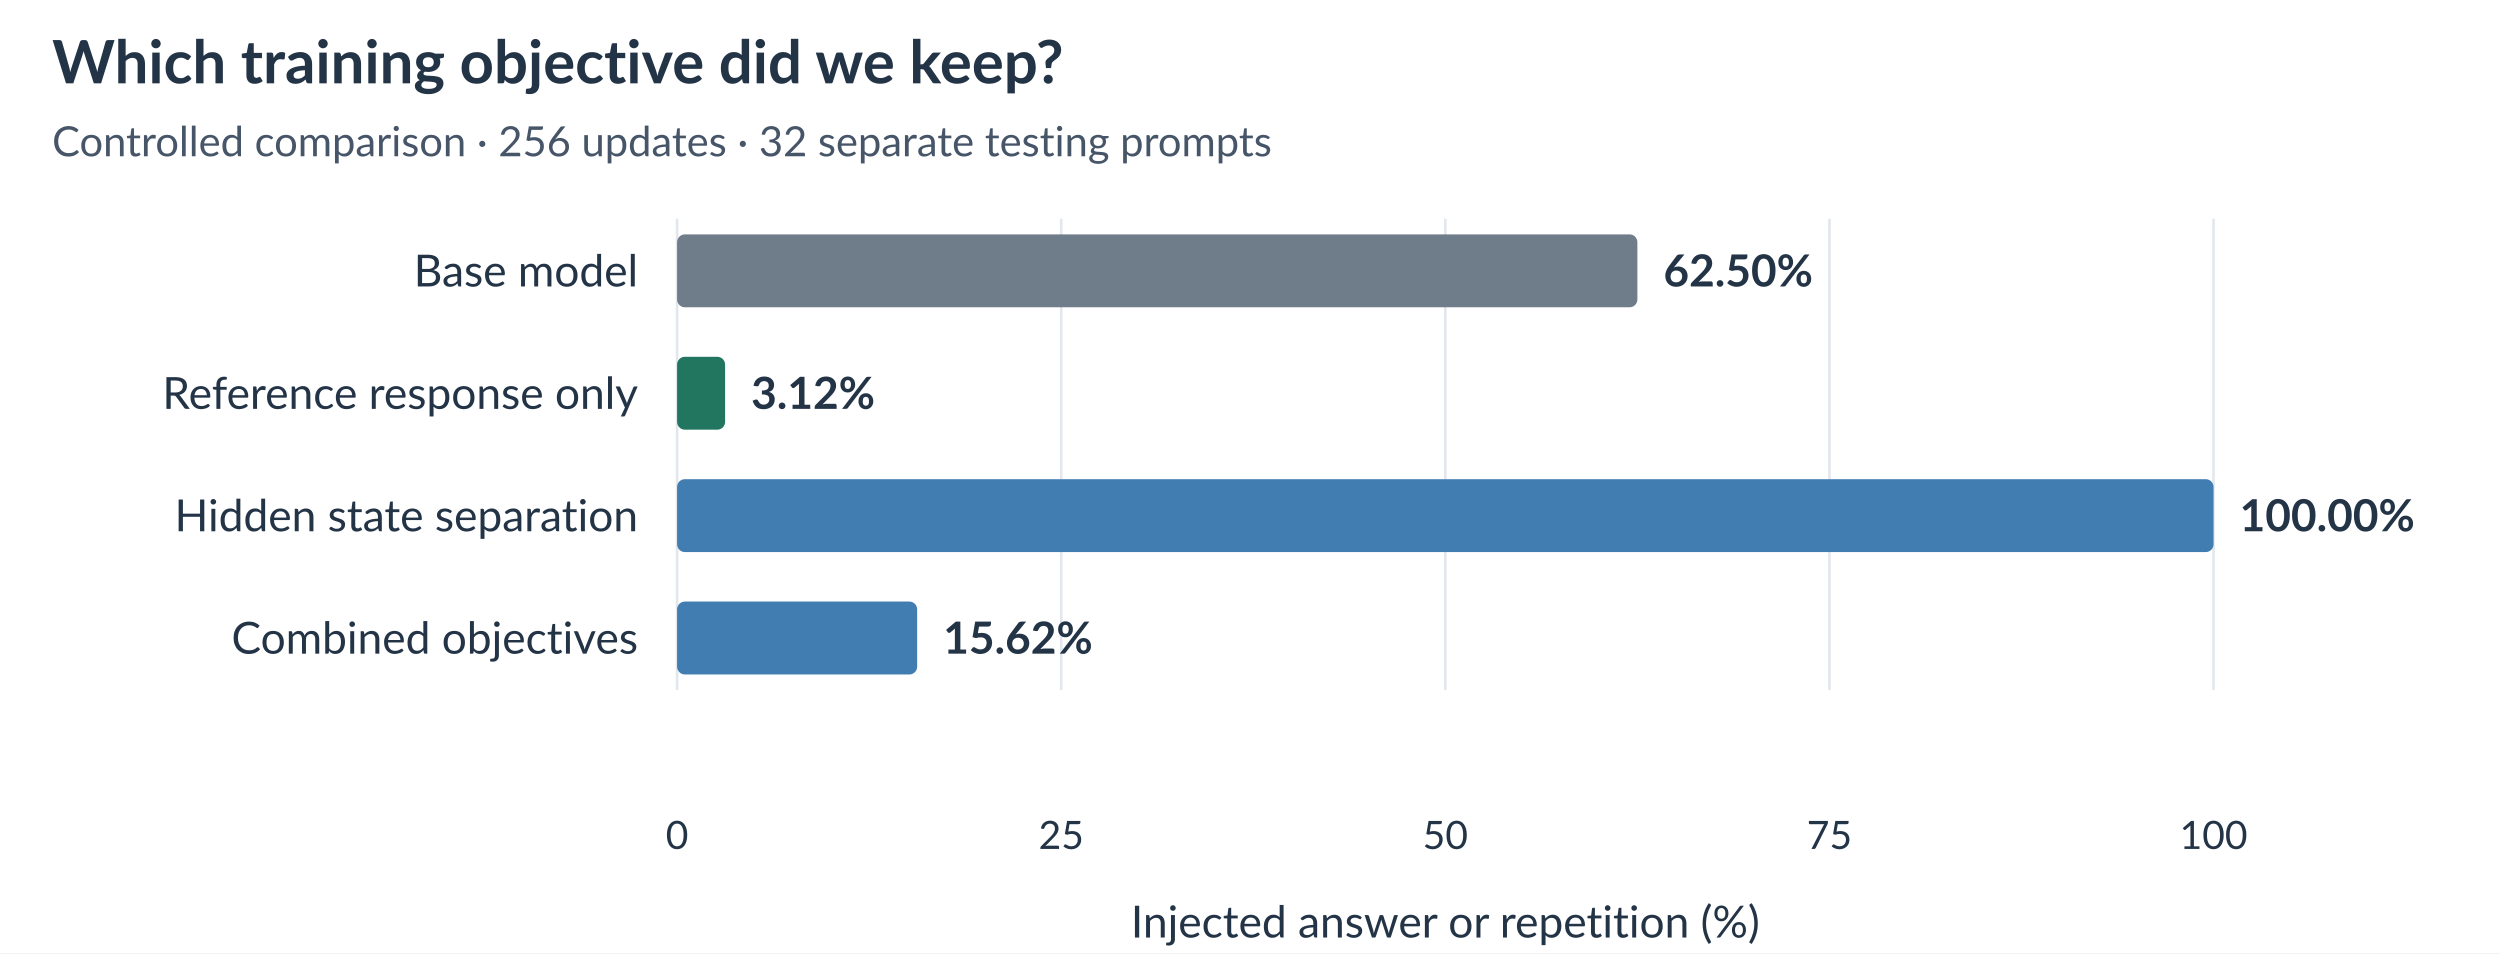
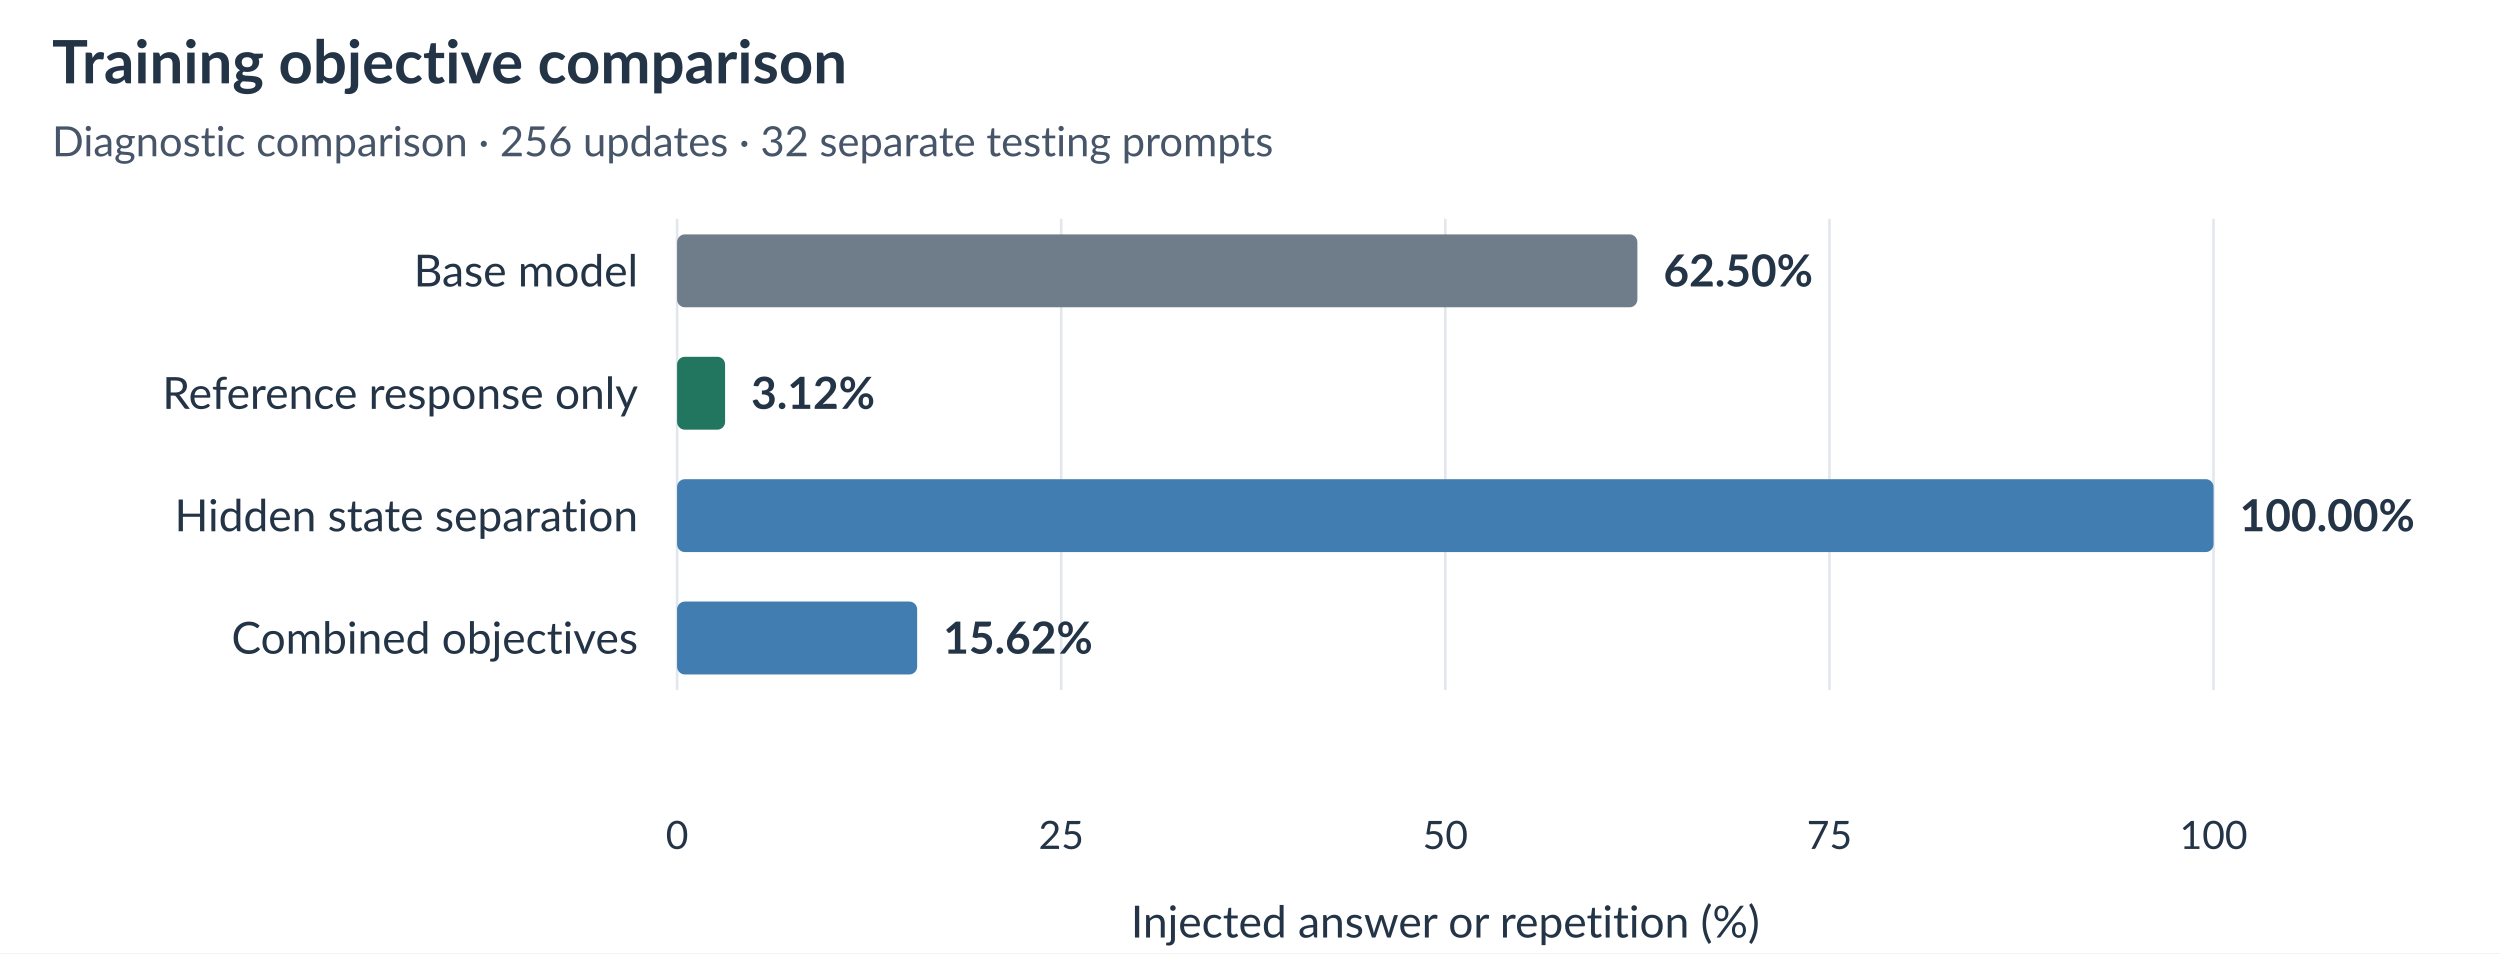
<svg xmlns="http://www.w3.org/2000/svg" viewBox="0 0 960 366" role="img" aria-labelledby="title desc">
  <rect width="100%" height="100%" fill="white" />
  <g font-family="Lato, Arial, sans-serif" fill="#243447">
-     <text x="20" y="32" font-size="23" font-weight="700">Which training objective did we keep?</text>
-     <text x="20" y="60" font-size="16" fill="#475569">Controlled comparison · 256 updates · 32 separate testing prompts</text>
+     <text x="20" y="32" font-size="23" font-weight="700">Training objective comparison</text>
+     <text x="20" y="60" font-size="16" fill="#475569">Diagnostic comparison · 256 updates · 32 separate testing prompts</text>
    <line x1="260.0" x2="260.0" y1="84" y2="265" stroke="#e1e7ed" />
    <text x="260.0" y="326" text-anchor="middle" font-size="15">0</text>
    <line x1="407.5" x2="407.5" y1="84" y2="265" stroke="#e1e7ed" />
    <text x="407.5" y="326" text-anchor="middle" font-size="15">25</text>
    <line x1="555.0" x2="555.0" y1="84" y2="265" stroke="#e1e7ed" />
    <text x="555.0" y="326" text-anchor="middle" font-size="15">50</text>
    <line x1="702.5" x2="702.5" y1="84" y2="265" stroke="#e1e7ed" />
    <text x="702.5" y="326" text-anchor="middle" font-size="15">75</text>
    <line x1="850.0" x2="850.0" y1="84" y2="265" stroke="#e1e7ed" />
    <text x="850.0" y="326" text-anchor="middle" font-size="15">100</text>
    <text x="245" y="110" text-anchor="end" font-size="17">Base model</text>
    <rect x="260" y="90" width="368.75" height="28" rx="3" fill="#6f7c89" />
    <text x="638.75" y="110" text-anchor="start" font-size="17" font-weight="700">62.50%</text>
    <text x="245" y="157" text-anchor="end" font-size="17">Reference response only</text>
    <rect x="260" y="137" width="18.438" height="28" rx="3" fill="#22765f" />
    <text x="288.438" y="157" text-anchor="start" font-size="17" font-weight="700">3.12%</text>
    <text x="245" y="204" text-anchor="end" font-size="17">Hidden state separation</text>
    <rect x="260" y="184" width="590.0" height="28" rx="3" fill="#417db0" />
    <text x="860.0" y="204" text-anchor="start" font-size="17" font-weight="700">100.00%</text>
    <text x="245" y="251" text-anchor="end" font-size="17">Combined objectives</text>
    <rect x="260" y="231" width="92.188" height="28" rx="3" fill="#417db0" />
    <text x="362.188" y="251" text-anchor="start" font-size="17" font-weight="700">15.62%</text>
    <text x="555.0" y="360" text-anchor="middle" font-size="17">Injected answer or repetition (%)</text>
  </g>
</svg>
